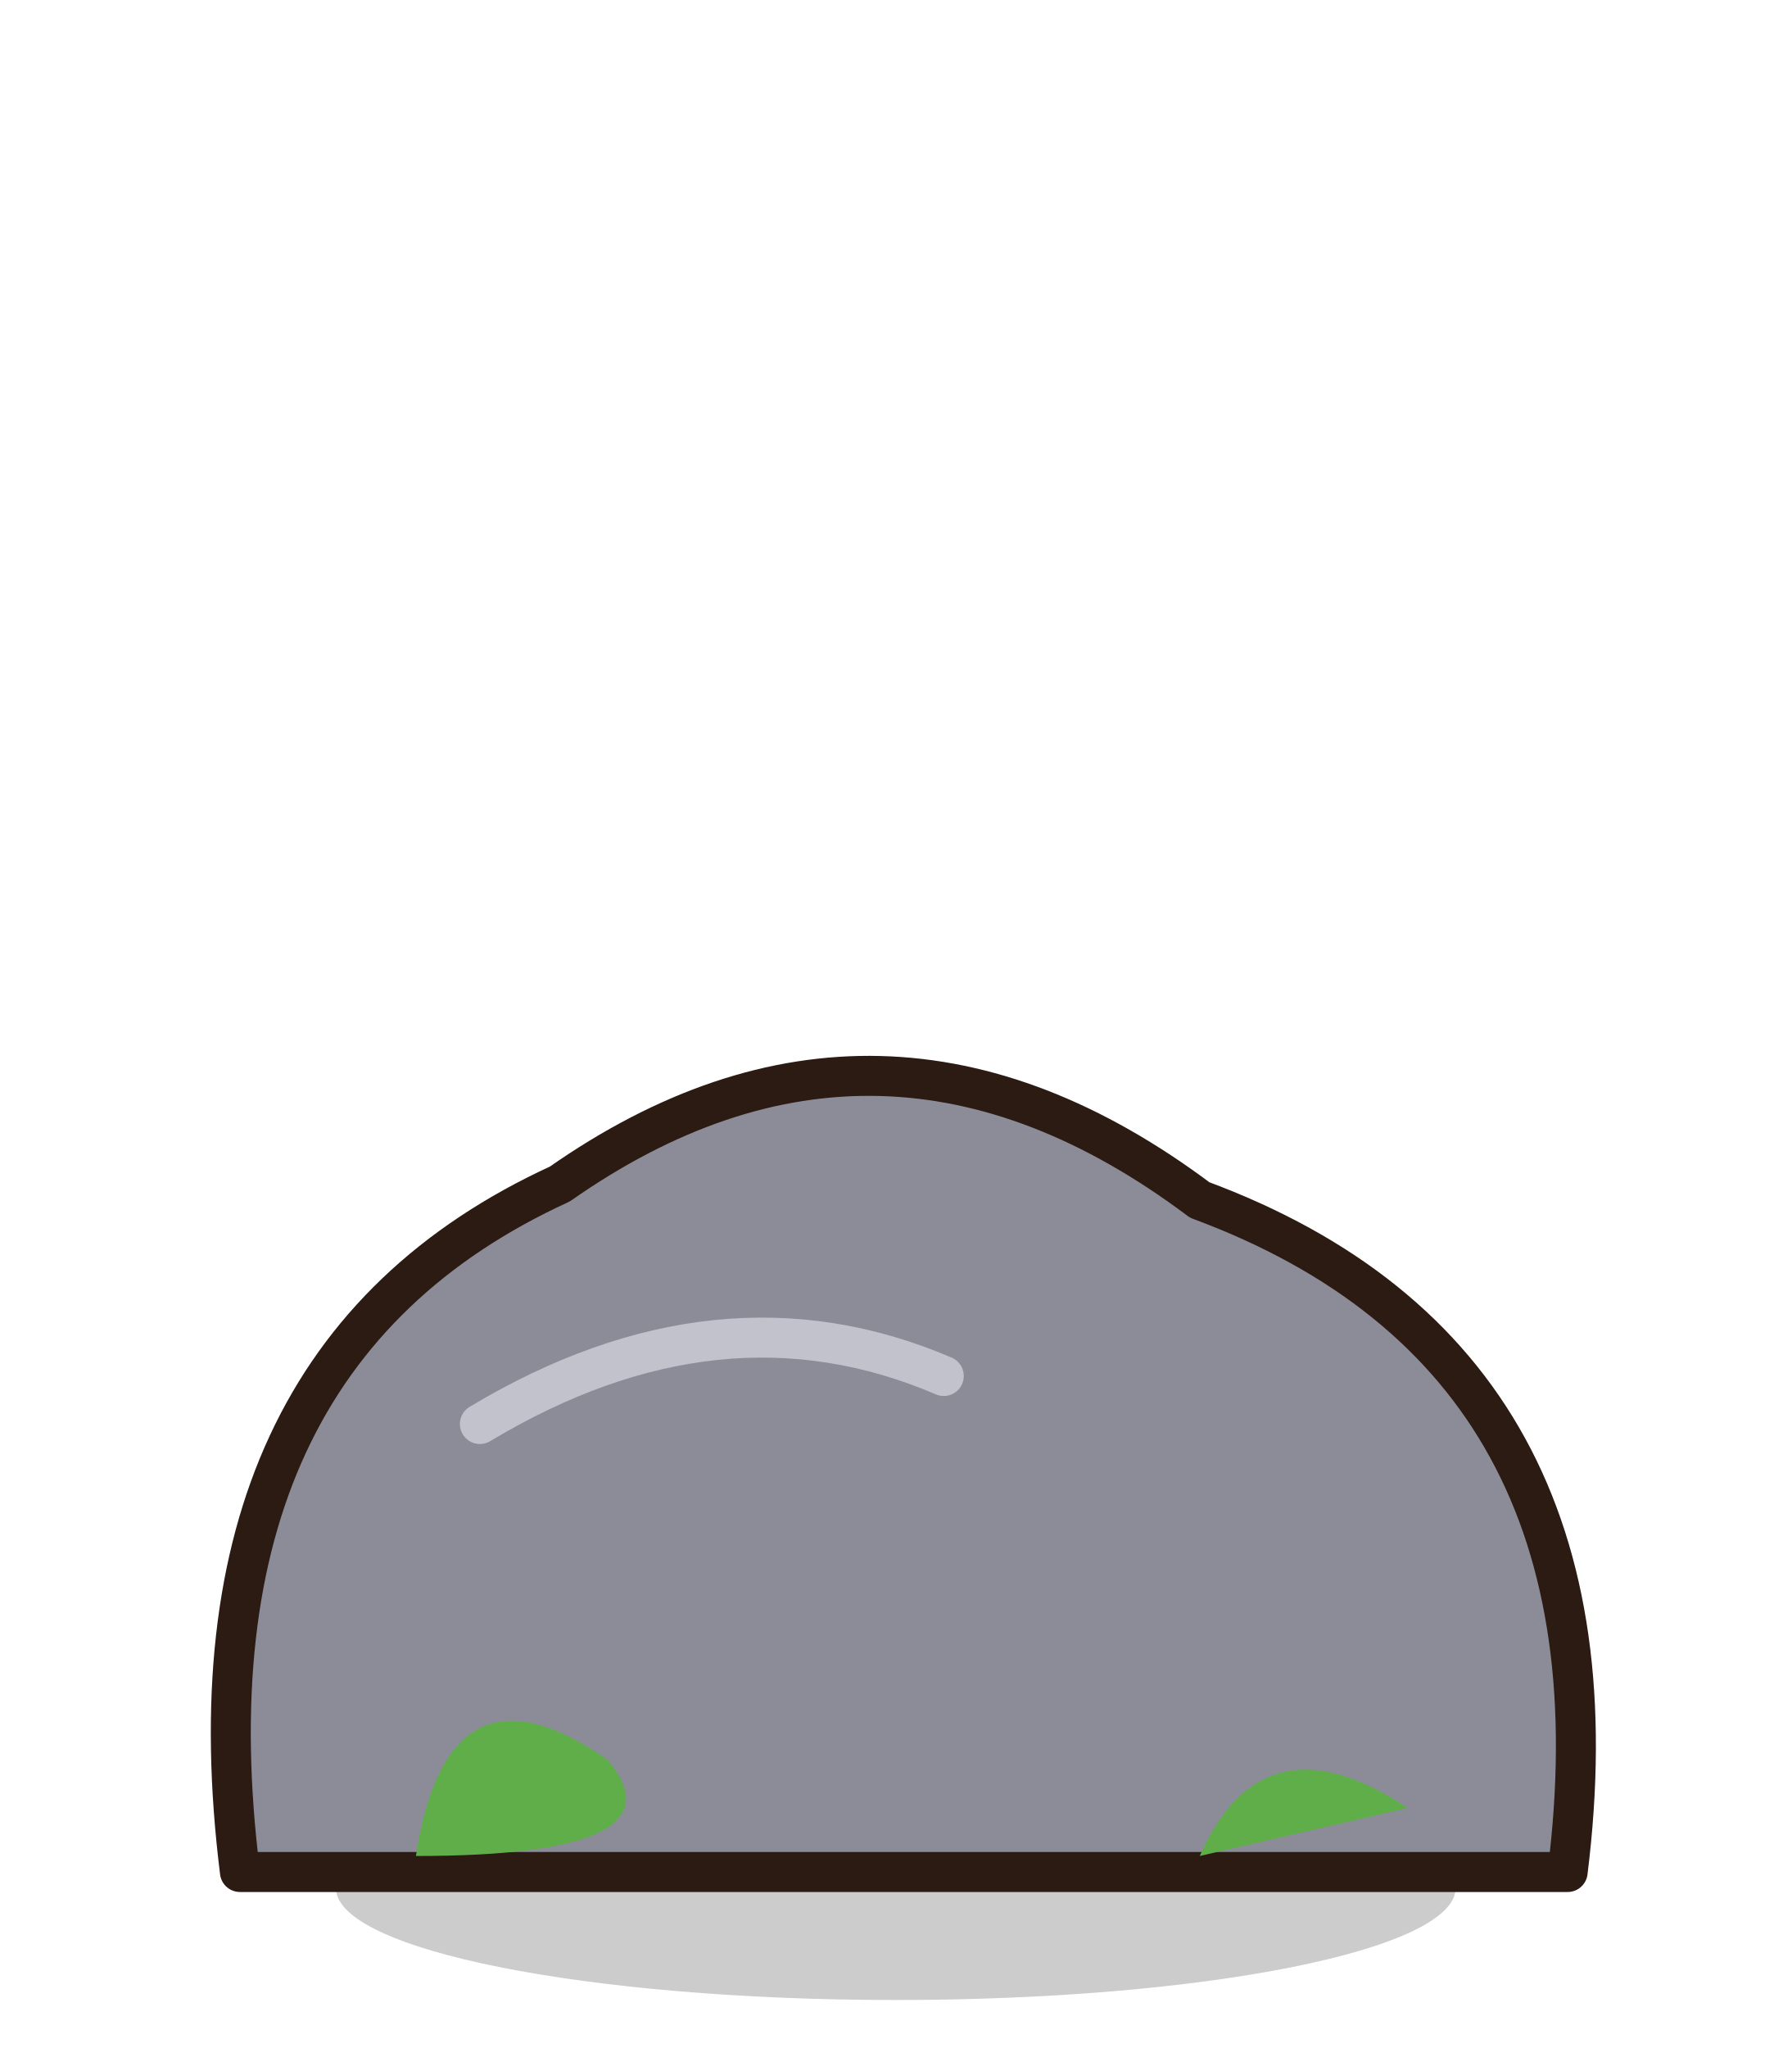
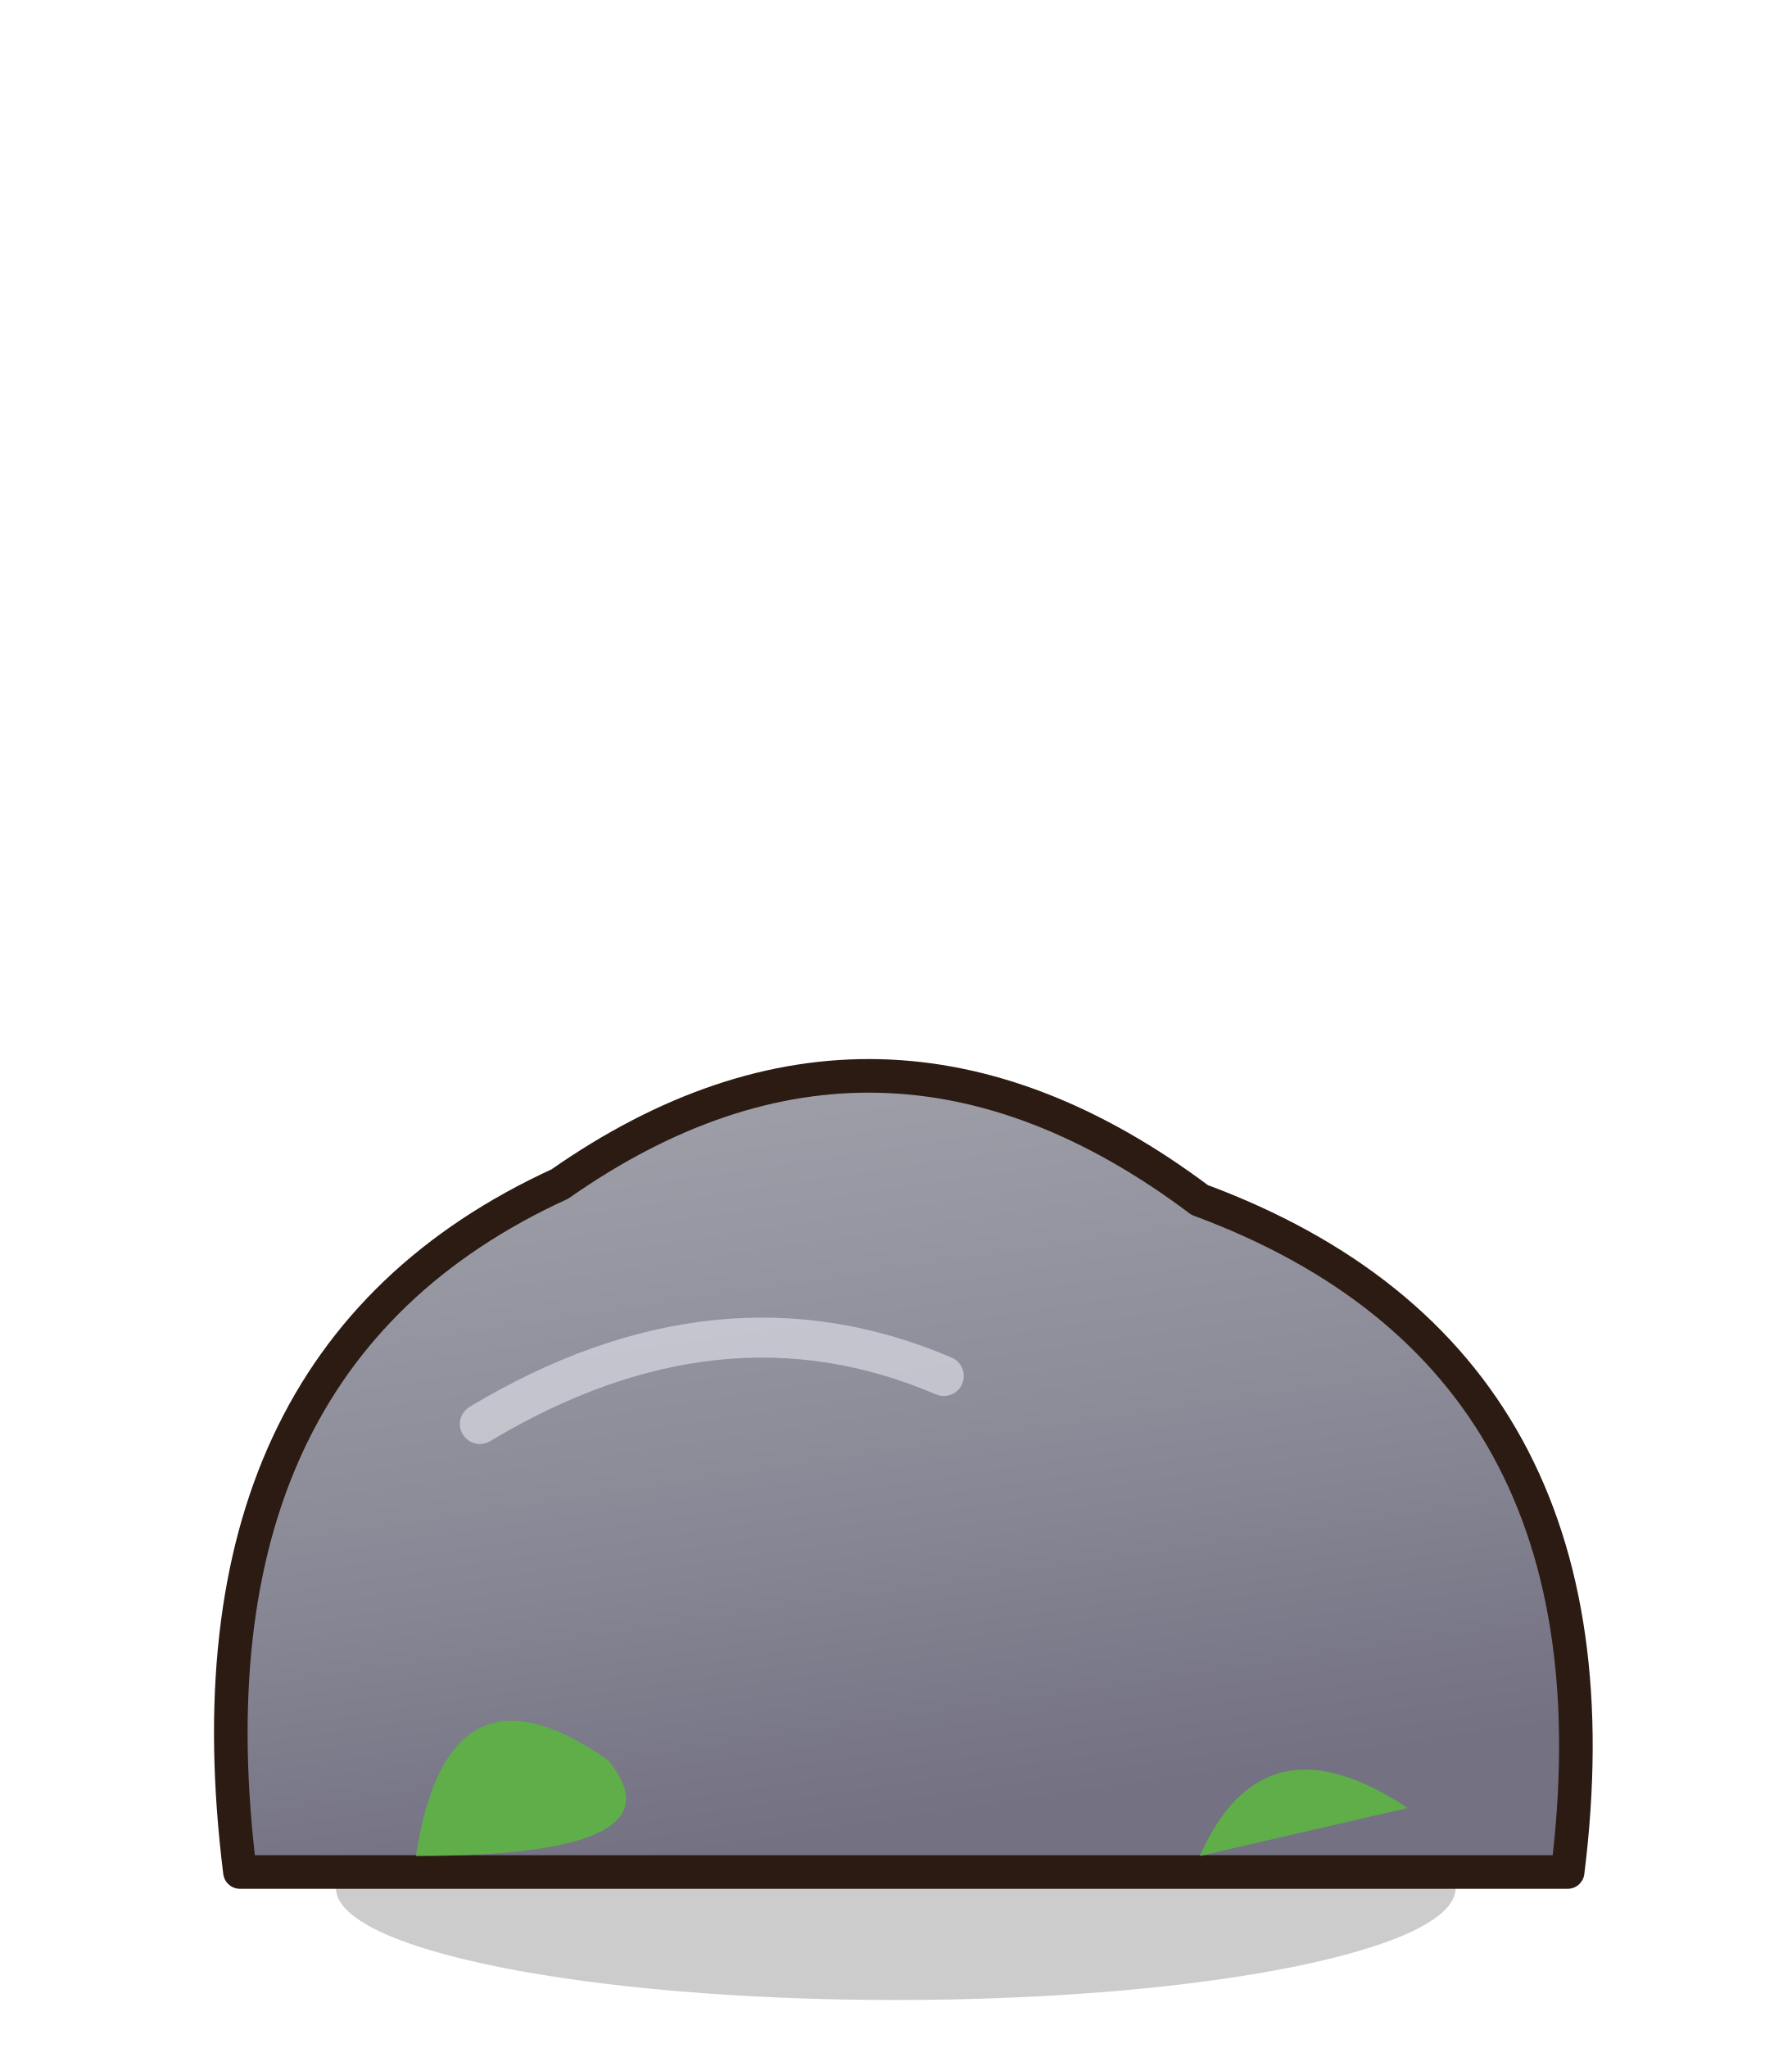
<svg xmlns="http://www.w3.org/2000/svg" viewBox="0 0 224 256" width="224" height="256">
  <defs>
    <linearGradient id="stone" x1="0" y1="0" x2="1" y2="0">
      <stop offset="0.00" stop-color="#d6cebd" />
      <stop offset="0.50" stop-color="#ada591" />
      <stop offset="1.00" stop-color="#80776a" />
    </linearGradient>
    <linearGradient id="stoneB" x1="0" y1="0" x2="1" y2="0">
      <stop offset="0.00" stop-color="#d4dcee" />
      <stop offset="0.50" stop-color="#a3aecb" />
      <stop offset="1.00" stop-color="#6e7a9c" />
    </linearGradient>
    <linearGradient id="stoneD" x1="0" y1="0" x2="1" y2="0">
      <stop offset="0.00" stop-color="#8a8a9a" />
      <stop offset="0.50" stop-color="#5d5c6d" />
      <stop offset="1.00" stop-color="#3c3b49" />
    </linearGradient>
    <linearGradient id="wood" x1="0" y1="0" x2="0" y2="1">
      <stop offset="0.00" stop-color="#c48f52" />
      <stop offset="1.00" stop-color="#7d512b" />
    </linearGradient>
    <linearGradient id="roofG" x1="0" y1="0" x2="1" y2="1">
      <stop offset="0.00" stop-color="#86d25f" />
      <stop offset="1.00" stop-color="#2d7a34" />
    </linearGradient>
    <linearGradient id="roofR" x1="0" y1="0" x2="1" y2="1">
      <stop offset="0.00" stop-color="#ee6a58" />
      <stop offset="1.00" stop-color="#9c2a22" />
    </linearGradient>
    <linearGradient id="roofP" x1="0" y1="0" x2="1" y2="1">
      <stop offset="0.00" stop-color="#a67ae8" />
      <stop offset="1.00" stop-color="#4a2c98" />
    </linearGradient>
    <linearGradient id="steel" x1="0" y1="0" x2="1" y2="1">
      <stop offset="0.00" stop-color="#eef2f6" />
      <stop offset="0.50" stop-color="#b3bcc7" />
      <stop offset="1.00" stop-color="#7a8593" />
    </linearGradient>
    <linearGradient id="gold" x1="0" y1="0" x2="1" y2="1">
      <stop offset="0.00" stop-color="#ffe27a" />
      <stop offset="1.00" stop-color="#c8901a" />
    </linearGradient>
    <linearGradient id="blue" x1="0" y1="0" x2="1" y2="1">
      <stop offset="0.00" stop-color="#5b9be8" />
      <stop offset="1.00" stop-color="#1f4c9a" />
    </linearGradient>
    <linearGradient id="copper" x1="0" y1="0" x2="1" y2="1">
      <stop offset="0.00" stop-color="#f0b27a" />
      <stop offset="1.00" stop-color="#a35f2e" />
    </linearGradient>
    <linearGradient id="ice" x1="0" y1="0" x2="1" y2="1">
      <stop offset="0.00" stop-color="#f2fdff" />
      <stop offset="0.50" stop-color="#8fdcf5" />
      <stop offset="1.00" stop-color="#3d98cf" />
    </linearGradient>
    <linearGradient id="iron" x1="0" y1="0" x2="1" y2="1">
      <stop offset="0.00" stop-color="#7c7c88" />
      <stop offset="1.00" stop-color="#2f2f38" />
    </linearGradient>
    <linearGradient id="lava" x1="0" y1="0" x2="1" y2="1">
      <stop offset="0.00" stop-color="#ffd24a" />
      <stop offset="1.00" stop-color="#ff6a1a" />
    </linearGradient>
    <radialGradient id="goblin" cx="0.4" cy="0.35" r=".8">
      <stop offset="0.00" stop-color="#aee572" />
      <stop offset="1.00" stop-color="#4f9e32" />
    </radialGradient>
    <radialGradient id="orc" cx="0.4" cy="0.35" r=".8">
      <stop offset="0.00" stop-color="#6fae4a" />
      <stop offset="1.00" stop-color="#2f6a22" />
    </radialGradient>
    <radialGradient id="wolf" cx="0.4" cy="0.35" r=".8">
      <stop offset="0.00" stop-color="#b8bec9" />
      <stop offset="1.00" stop-color="#6c7380" />
    </radialGradient>
    <radialGradient id="ogre" cx="0.4" cy="0.35" r=".8">
      <stop offset="0.00" stop-color="#b27a4c" />
      <stop offset="1.00" stop-color="#6a4126" />
    </radialGradient>
    <radialGradient id="rock" cx="0.4" cy="0.35" r=".8">
      <stop offset="0.00" stop-color="#b9b9c2" />
      <stop offset="1.00" stop-color="#6a6a78" />
    </radialGradient>
    <radialGradient id="wisp" cx="0.4" cy="0.35" r=".8">
      <stop offset="0.00" stop-color="#ffffff" />
      <stop offset="0.50" stop-color="#9ae9ff" />
      <stop offset="1.00" stop-color="#2fa6e0" />
    </radialGradient>
    <radialGradient id="drake" cx="0.4" cy="0.35" r=".8">
      <stop offset="0.00" stop-color="#e8604e" />
      <stop offset="1.00" stop-color="#8c1c1c" />
    </radialGradient>
    <radialGradient id="bat" cx="0.4" cy="0.35" r=".8">
      <stop offset="0.00" stop-color="#8f5cc0" />
      <stop offset="1.00" stop-color="#4a2a68" />
    </radialGradient>
    <radialGradient id="ghost" cx="0.4" cy="0.35" r=".8">
      <stop offset="0.00" stop-color="#eaffff" />
      <stop offset="0.50" stop-color="#9bded6" />
      <stop offset="1.00" stop-color="#4fa8a0" />
    </radialGradient>
    <radialGradient id="orb" cx="0.4" cy="0.35" r=".8">
      <stop offset="0.00" stop-color="#ffffff" />
      <stop offset="0.50" stop-color="#d9a8ff" />
      <stop offset="1.00" stop-color="#8a4fe0" />
    </radialGradient>
    <radialGradient id="glowY" cx="0.4" cy="0.35" r=".8">
      <stop offset="0.00" stop-color="#fffbd0" />
      <stop offset="0.50" stop-color="#ffe14a" />
      <stop offset="1.00" stop-color="#ff9d1a" />
    </radialGradient>
    <radialGradient id="glowC" cx="0.4" cy="0.35" r=".8">
      <stop offset="0.00" stop-color="#ffffff" />
      <stop offset="0.50" stop-color="#a8f0ff" />
      <stop offset="1.00" stop-color="#2fb8e8" />
    </radialGradient>
+     <linearGradient id="s_stone" x1="0" y1="0" x2="0.25" y2="1">
+       <stop offset="0" stop-color="#cac4b4" />
+       <stop offset=".55" stop-color="#bdb5a1" />
+       <stop offset="1" stop-color="#999188" />
+     </linearGradient>
+     <linearGradient id="s_stoneB" x1="0" y1="0" x2="0.25" y2="1">
+       <stop offset="0" stop-color="#bbc4da" />
+       <stop offset=".55" stop-color="#aab5d1" />
+       <stop offset="1" stop-color="#8a91ae" />
+     </linearGradient>
+     <linearGradient id="s_stoneD" x1="0" y1="0" x2="0.25" y2="1">
+       <stop offset="0" stop-color="#838291" />
+       <stop offset=".55" stop-color="#646376" />
+       <stop offset="1" stop-color="#545167" />
+     </linearGradient>
+     <linearGradient id="s_wood" x1="0" y1="0" x2="0.25" y2="1">
+       <stop offset="0" stop-color="#b99065" />
+       <stop offset=".55" stop-color="#a8743f" />
+       <stop offset="1" stop-color="#895e3c" />
+     </linearGradient>
+     <linearGradient id="s_roofG" x1="0" y1="0" x2="0.25" y2="1">
+       <stop offset="0" stop-color="#75b36c" />
+       <stop offset=".55" stop-color="#52a047" />
+       <stop offset="1" stop-color="#468042" />
+     </linearGradient>
+     <linearGradient id="s_roofR" x1="0" y1="0" x2="0.25" y2="1">
+       <stop offset="0" stop-color="#d66e63" />
+       <stop offset=".55" stop-color="#cc4a3c" />
+       <stop offset="1" stop-color="#a53d39" />
+     </linearGradient>
+     <linearGradient id="s_roofP" x1="0" y1="0" x2="0.25" y2="1">
+       <stop offset="0" stop-color="#9779d5" />
+       <stop offset=".55" stop-color="#7d57cb" />
+       <stop offset="1" stop-color="#6747a9" />
+     </linearGradient>
+     <linearGradient id="s_steel" x1="0" y1="0" x2="0.25" y2="1">
+       <stop offset="0" stop-color="#c9d1d9" />
+       <stop offset=".55" stop-color="#bcc5d0" />
+       <stop offset="1" stop-color="#989dad" />
+     </linearGradient>
+     <linearGradient id="s_gold" x1="0" y1="0" x2="0.25" y2="1">
+       <stop offset="0" stop-color="#eec461" />
+       <stop offset=".55" stop-color="#eab53a" />
+       <stop offset="1" stop-color="#bc9138" />
+     </linearGradient>
+     <linearGradient id="s_blue" x1="0" y1="0" x2="0.25" y2="1">
+       <stop offset="0" stop-color="#6291d5" />
+       <stop offset=".55" stop-color="#3b76cb" />
+       <stop offset="1" stop-color="#3460a9" />
+     </linearGradient>
+     <linearGradient id="s_copper" x1="0" y1="0" x2="0.25" y2="1">
+       <stop offset="0" stop-color="#d6996d" />
+       <stop offset=".55" stop-color="#cc8048" />
+       <stop offset="1" stop-color="#a56743" />
+     </linearGradient>
+     <linearGradient id="s_ice" x1="0" y1="0" x2="0.25" y2="1">
+       <stop offset="0" stop-color="#a8e4f7" />
+       <stop offset=".55" stop-color="#92ddf5" />
+       <stop offset="1" stop-color="#78b0ca" />
+     </linearGradient>
+     <linearGradient id="s_iron" x1="0" y1="0" x2="0.25" y2="1">
+       <stop offset="0" stop-color="#7a7a83" />
+       <stop offset=".55" stop-color="#595964" />
+       <stop offset="1" stop-color="#4b4959" />
+     </linearGradient>
+     <linearGradient id="s_lava" x1="0" y1="0" x2="0.25" y2="1">
+       <stop offset="0" stop-color="#ffb359" />
+       <stop offset=".55" stop-color="#ffa030" />
+       <stop offset="1" stop-color="#cd8030" />
+     </linearGradient>
+     <linearGradient id="s_goblin" x1="0" y1="0" x2="0.25" y2="1">
+       <stop offset="0" stop-color="#99cf73" />
+       <stop offset=".55" stop-color="#80c350" />
+       <stop offset="1" stop-color="#6a9c49" />
+     </linearGradient>
+     <linearGradient id="s_orc" x1="0" y1="0" x2="0.25" y2="1">
+       <stop offset="0" stop-color="#6fa25a" />
+       <stop offset=".55" stop-color="#4b8b31" />
+       <stop offset="1" stop-color="#407031" />
+     </linearGradient>
+     <linearGradient id="s_wolf" x1="0" y1="0" x2="0.25" y2="1">
+       <stop offset="0" stop-color="#a5abb5" />
+       <stop offset=".55" stop-color="#8e96a3" />
+       <stop offset="1" stop-color="#74798a" />
+     </linearGradient>
+     <linearGradient id="s_ogre" x1="0" y1="0" x2="0.25" y2="1">
+       <stop offset="0" stop-color="#a57d60" />
+       <stop offset=".55" stop-color="#8f5c38" />
+       <stop offset="1" stop-color="#754b36" />
+     </linearGradient>
+     <linearGradient id="s_rock" x1="0" y1="0" x2="0.25" y2="1">
+       <stop offset="0" stop-color="#a3a3ad" />
+       <stop offset=".55" stop-color="#8c8c99" />
+       <stop offset="1" stop-color="#737182" />
+     </linearGradient>
+     <linearGradient id="s_wisp" x1="0" y1="0" x2="0.25" y2="1">
+       <stop offset="0" stop-color="#a9e6ff" />
+       <stop offset=".55" stop-color="#93e0ff" />
+       <stop offset="1" stop-color="#78b2d1" />
+     </linearGradient>
+     <linearGradient id="s_drake" x1="0" y1="0" x2="0.25" y2="1">
+       <stop offset="0" stop-color="#ce6156" />
+       <stop offset=".55" stop-color="#c23a2c" />
+       <stop offset="1" stop-color="#9d312d" />
+     </linearGradient>
+     <linearGradient id="s_bat" x1="0" y1="0" x2="0.25" y2="1">
+       <stop offset="0" stop-color="#8966a8" />
+       <stop offset=".55" stop-color="#6b4092" />
+       <stop offset="1" stop-color="#59357c" />
+     </linearGradient>
+     <linearGradient id="s_ghost" x1="0" y1="0" x2="0.25" y2="1">
+       <stop offset="0" stop-color="#bbece5" />
+       <stop offset=".55" stop-color="#aae7df" />
+       <stop offset="1" stop-color="#8ab8b9" />
+     </linearGradient>
+     <linearGradient id="s_orb" x1="0" y1="0" x2="0.25" y2="1">
+       <stop offset="0" stop-color="#d1aff5" />
+       <stop offset=".55" stop-color="#c59bf2" />
+       <stop offset="1" stop-color="#9f7cc7" />
+     </linearGradient>
+     <linearGradient id="s_glowY" x1="0" y1="0" x2="0.25" y2="1">
+       <stop offset="0" stop-color="#ffe76e" />
+       <stop offset=".55" stop-color="#ffe14a" />
+       <stop offset="1" stop-color="#cdb344" />
+     </linearGradient>
+     <linearGradient id="s_glowC" x1="0" y1="0" x2="0.25" y2="1">
+       <stop offset="0" stop-color="#99edff" />
+       <stop offset=".55" stop-color="#80e8ff" />
+       <stop offset="1" stop-color="#6ab8d1" />
+     </linearGradient>
  </defs>
-   <g stroke="#2b1b12" stroke-width="5" stroke-linejoin="round" stroke-linecap="round">
+   <g stroke="#2b1b12" stroke-width="4.2" stroke-linejoin="round" stroke-linecap="round">
    <ellipse cx="112" cy="236" rx="70" ry="14" fill="#000" opacity=".2" stroke="none" />
-     <path d="M30 234 Q22 170 70 148 Q110 120 150 150 Q204 170 196 234 Z" fill="#8c8c99" />
+     <path d="M30 234 Q22 170 70 148 Q110 120 150 150 Q204 170 196 234 Z" fill="url(#s_rock)" />
    <path d="M60 178 Q90 160 118 172" fill="none" stroke="#e6e6ee" stroke-width="5" opacity=".6" />
    <g fill="#5fae4a" stroke="none">
      <path d="M52 232 Q56 206 76 220 Q86 232 52 232Z" />
      <path d="M150 232 Q158 214 176 226 Z" />
    </g>
  </g>
</svg>
